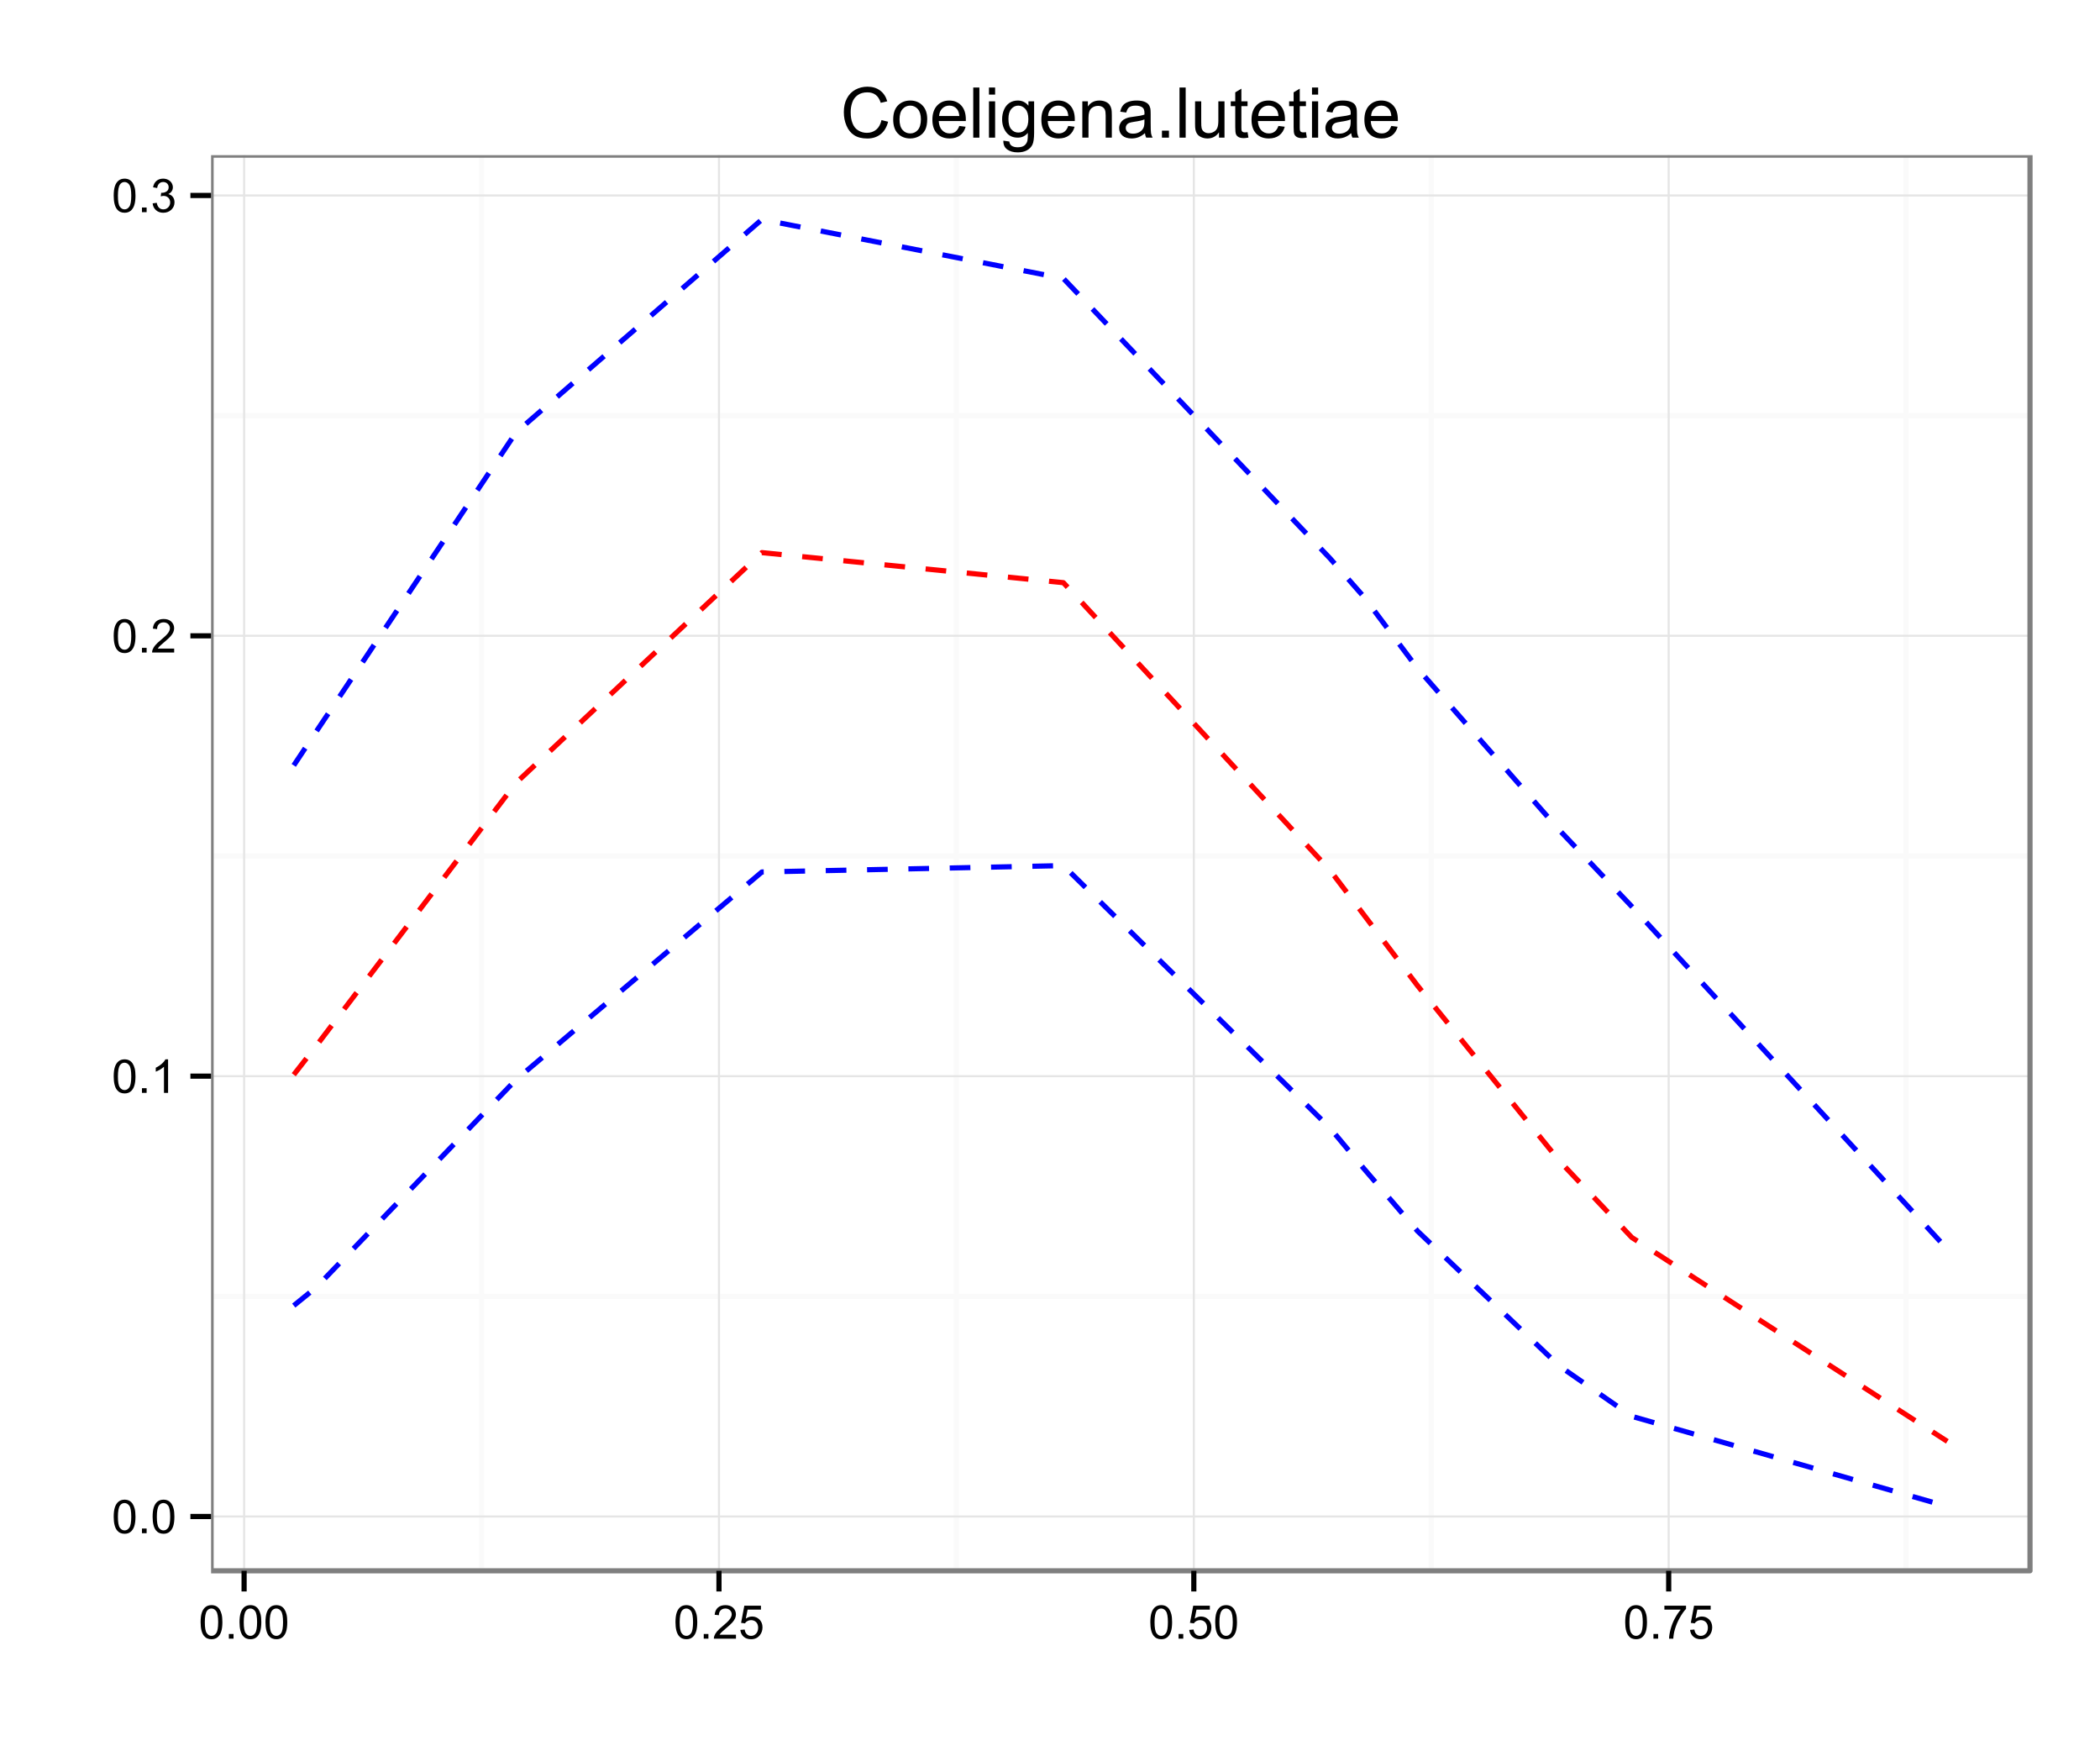
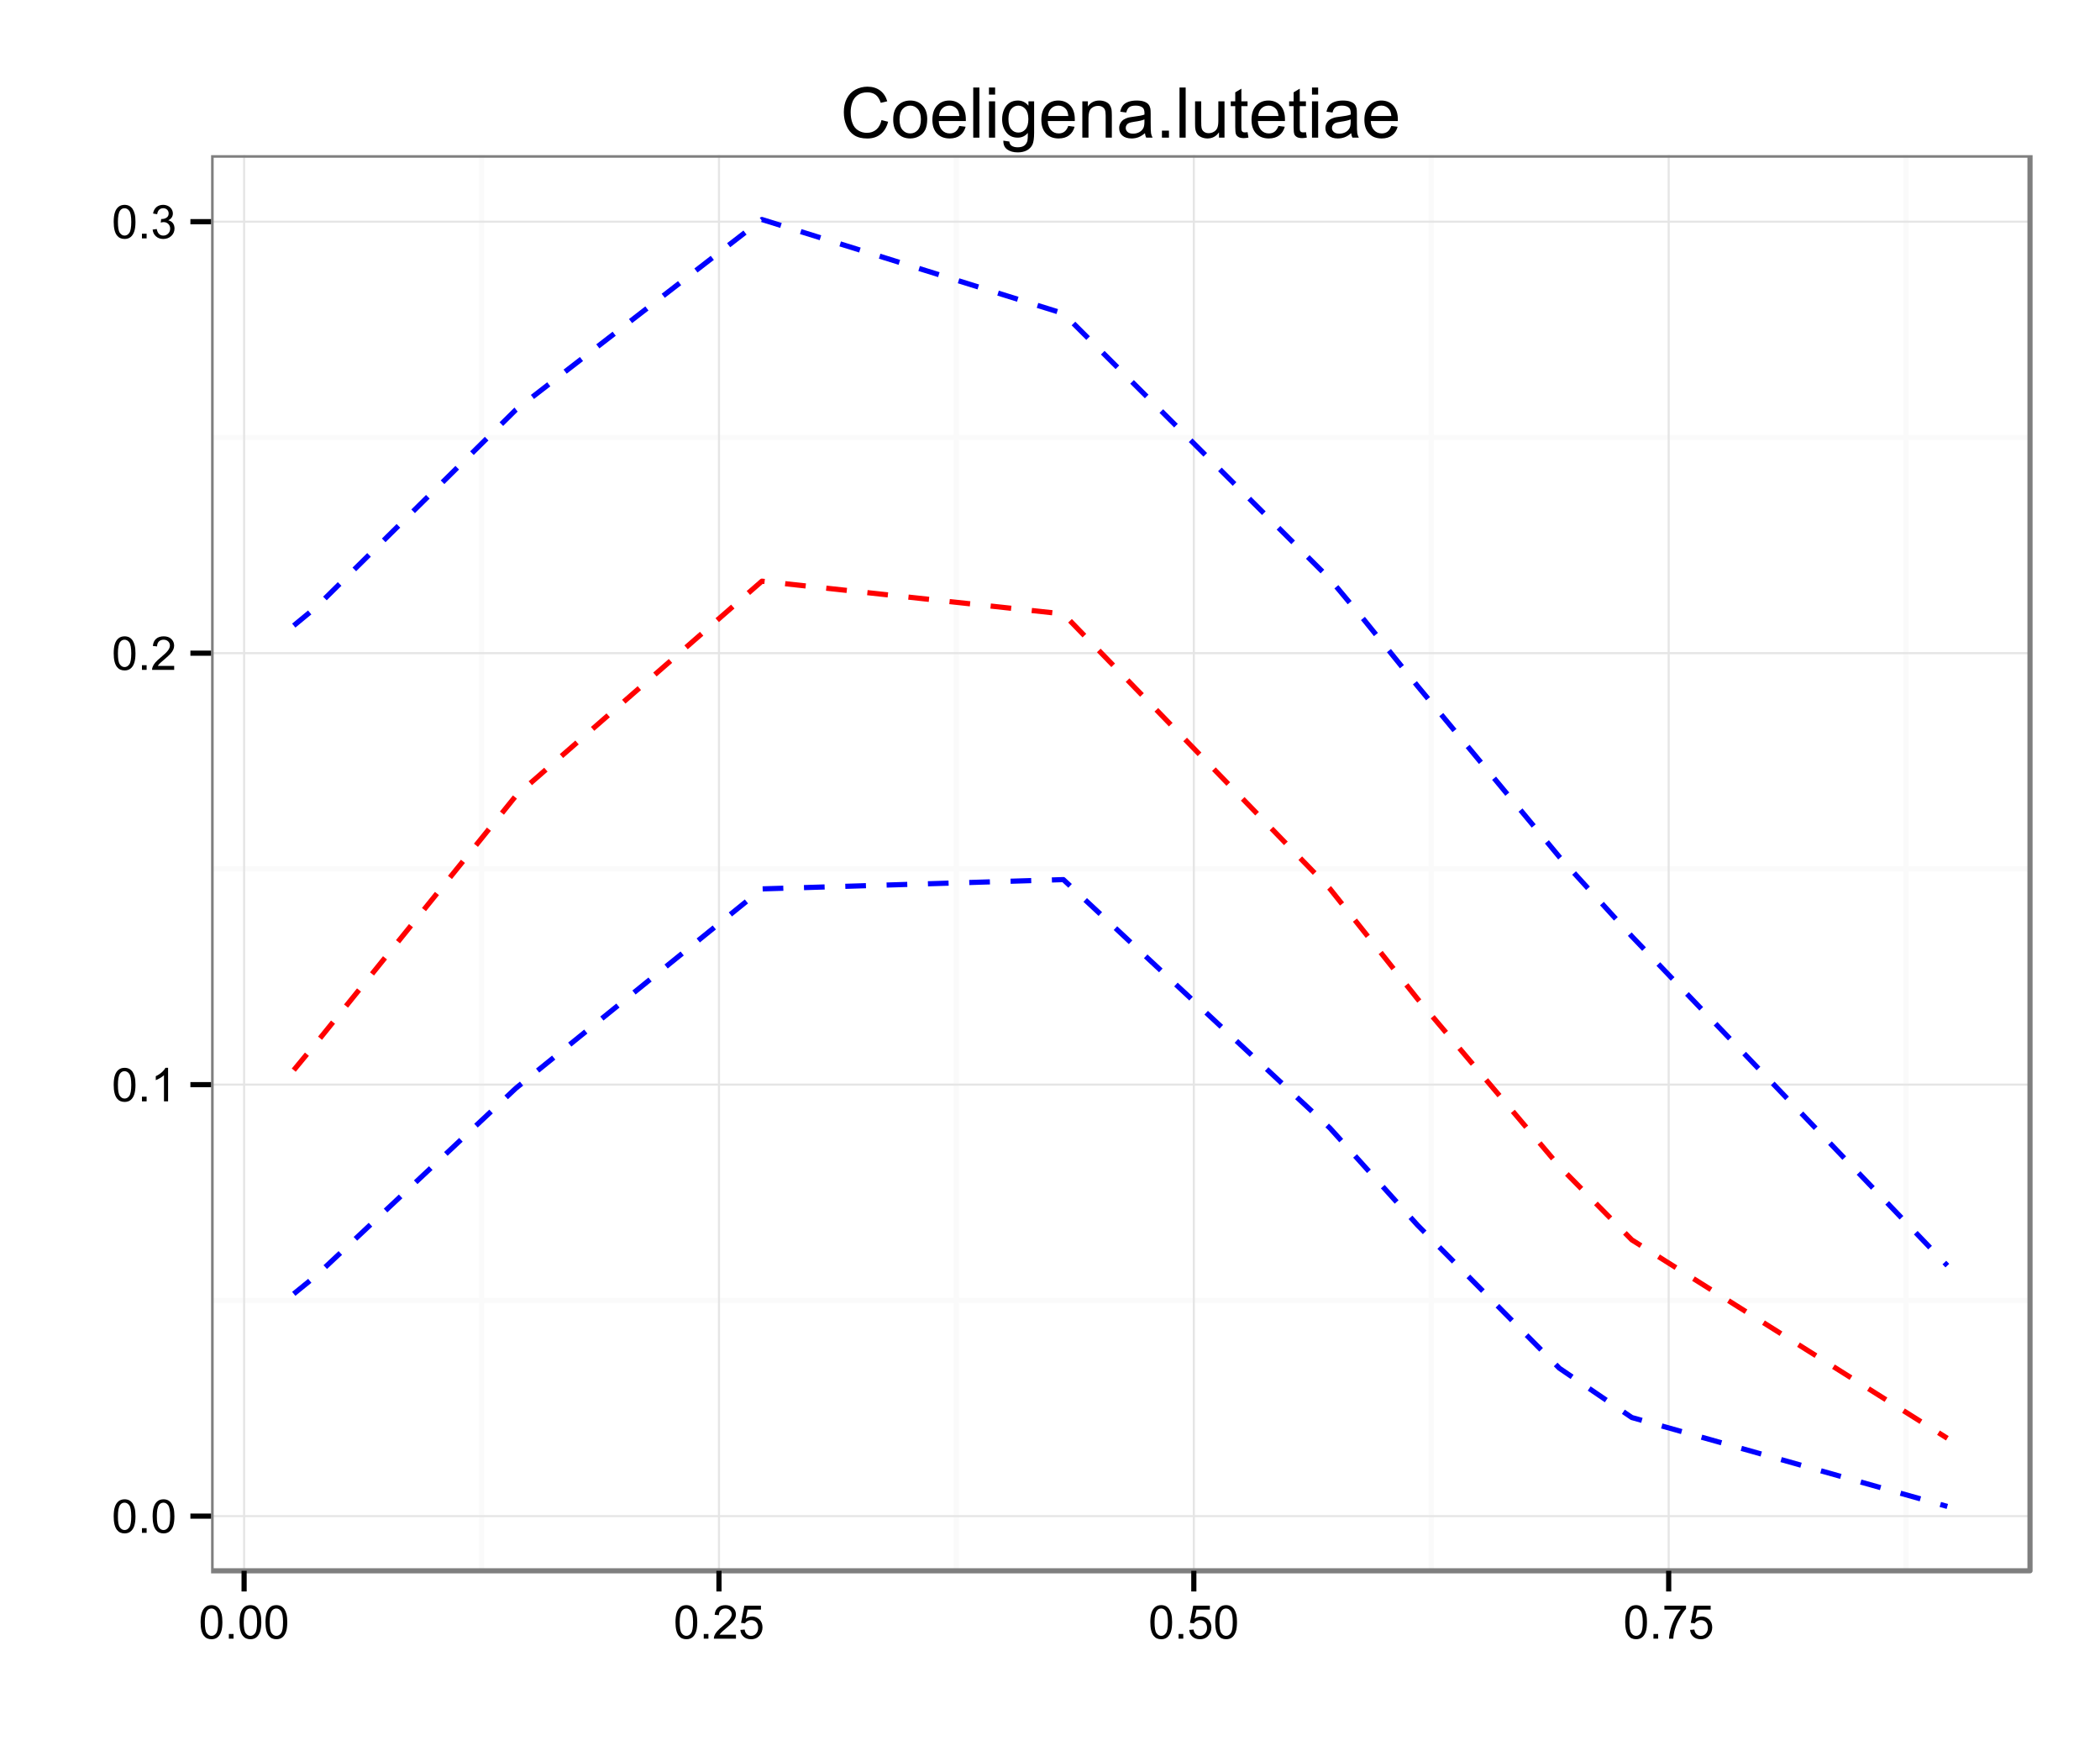
<svg xmlns="http://www.w3.org/2000/svg" xmlns:xlink="http://www.w3.org/1999/xlink" width="432pt" height="360pt" viewBox="0 0 432 360" version="1.1">
  <defs>
    <g>
      <symbol overflow="visible" id="glyph0-0">
        <path style="stroke:none;" d="M 0.398 -3.391 C 0.398 -4.199 0.48 -4.852 0.648 -5.352 C 0.812 -5.844 1.062 -6.227 1.395 -6.496 C 1.723 -6.762 2.137 -6.895 2.641 -6.898 C 3.004 -6.895 3.328 -6.82 3.609 -6.676 C 3.887 -6.523 4.113 -6.312 4.297 -6.035 C 4.477 -5.754 4.621 -5.41 4.723 -5.012 C 4.824 -4.605 4.875 -4.066 4.879 -3.391 C 4.875 -2.582 4.793 -1.93 4.629 -1.438 C 4.465 -0.938 4.215 -0.555 3.887 -0.289 C 3.555 -0.016 3.141 0.117 2.641 0.117 C 1.973 0.117 1.453 -0.117 1.078 -0.594 C 0.625 -1.164 0.398 -2.098 0.398 -3.391 Z M 1.266 -3.391 C 1.266 -2.258 1.395 -1.508 1.66 -1.137 C 1.922 -0.762 2.25 -0.574 2.641 -0.578 C 3.023 -0.574 3.348 -0.762 3.613 -1.141 C 3.875 -1.512 4.008 -2.262 4.012 -3.391 C 4.008 -4.52 3.875 -5.27 3.613 -5.645 C 3.348 -6.012 3.02 -6.199 2.629 -6.203 C 2.238 -6.199 1.93 -6.035 1.703 -5.711 C 1.41 -5.289 1.266 -4.516 1.266 -3.391 Z M 1.266 -3.391 " />
      </symbol>
      <symbol overflow="visible" id="glyph0-1">
        <path style="stroke:none;" d="M 0.871 0 L 0.871 -0.961 L 1.832 -0.961 L 1.832 0 Z M 0.871 0 " />
      </symbol>
      <symbol overflow="visible" id="glyph0-2">
        <path style="stroke:none;" d="M 3.578 0 L 2.734 0 L 2.734 -5.375 C 2.527 -5.18 2.262 -4.988 1.934 -4.793 C 1.602 -4.598 1.305 -4.453 1.047 -4.359 L 1.047 -5.176 C 1.516 -5.395 1.926 -5.664 2.281 -5.98 C 2.633 -6.293 2.883 -6.598 3.031 -6.898 L 3.578 -6.898 Z M 3.578 0 " />
      </symbol>
      <symbol overflow="visible" id="glyph0-3">
        <path style="stroke:none;" d="M 4.832 -0.812 L 4.832 0 L 0.289 0 C 0.281 -0.203 0.316 -0.398 0.391 -0.586 C 0.504 -0.895 0.688 -1.199 0.945 -1.5 C 1.195 -1.797 1.562 -2.141 2.047 -2.539 C 2.789 -3.148 3.297 -3.637 3.562 -3.996 C 3.824 -4.352 3.953 -4.688 3.957 -5.012 C 3.953 -5.34 3.836 -5.621 3.598 -5.855 C 3.355 -6.082 3.043 -6.199 2.664 -6.203 C 2.254 -6.199 1.93 -6.078 1.688 -5.836 C 1.441 -5.59 1.316 -5.25 1.316 -4.824 L 0.449 -4.914 C 0.508 -5.559 0.73 -6.051 1.121 -6.391 C 1.504 -6.727 2.023 -6.895 2.68 -6.898 C 3.336 -6.895 3.859 -6.715 4.246 -6.352 C 4.629 -5.984 4.82 -5.531 4.824 -4.992 C 4.82 -4.715 4.766 -4.441 4.652 -4.18 C 4.539 -3.91 4.352 -3.633 4.094 -3.34 C 3.832 -3.047 3.398 -2.645 2.793 -2.133 C 2.285 -1.707 1.961 -1.418 1.816 -1.266 C 1.672 -1.113 1.551 -0.961 1.461 -0.812 Z M 4.832 -0.812 " />
      </symbol>
      <symbol overflow="visible" id="glyph0-4">
        <path style="stroke:none;" d="M 0.402 -1.812 L 1.246 -1.926 C 1.34 -1.445 1.504 -1.102 1.738 -0.895 C 1.969 -0.68 2.254 -0.574 2.594 -0.578 C 2.988 -0.574 3.324 -0.711 3.598 -0.988 C 3.871 -1.262 4.008 -1.602 4.008 -2.012 C 4.008 -2.395 3.879 -2.715 3.629 -2.969 C 3.371 -3.219 3.051 -3.344 2.664 -3.348 C 2.5 -3.344 2.301 -3.312 2.066 -3.254 L 2.16 -3.992 C 2.215 -3.984 2.262 -3.984 2.297 -3.984 C 2.656 -3.984 2.977 -4.078 3.266 -4.266 C 3.551 -4.453 3.695 -4.742 3.699 -5.133 C 3.695 -5.441 3.59 -5.695 3.383 -5.902 C 3.172 -6.102 2.902 -6.203 2.574 -6.207 C 2.242 -6.203 1.969 -6.102 1.754 -5.895 C 1.531 -5.688 1.391 -5.379 1.332 -4.969 L 0.488 -5.117 C 0.586 -5.68 0.82 -6.121 1.188 -6.434 C 1.551 -6.742 2.008 -6.895 2.555 -6.898 C 2.93 -6.895 3.273 -6.816 3.59 -6.656 C 3.902 -6.496 4.145 -6.277 4.312 -6 C 4.48 -5.719 4.562 -5.422 4.566 -5.113 C 4.562 -4.812 4.484 -4.543 4.324 -4.301 C 4.164 -4.059 3.926 -3.863 3.617 -3.723 C 4.02 -3.625 4.336 -3.43 4.562 -3.137 C 4.785 -2.84 4.898 -2.473 4.902 -2.031 C 4.898 -1.426 4.68 -0.918 4.246 -0.504 C 3.805 -0.09 3.25 0.117 2.586 0.121 C 1.98 0.117 1.48 -0.059 1.086 -0.418 C 0.684 -0.773 0.457 -1.238 0.402 -1.812 Z M 0.402 -1.812 " />
      </symbol>
      <symbol overflow="visible" id="glyph0-5">
        <path style="stroke:none;" d="M 0.398 -1.801 L 1.285 -1.875 C 1.348 -1.441 1.5 -1.117 1.742 -0.902 C 1.977 -0.684 2.266 -0.574 2.605 -0.578 C 3.008 -0.574 3.352 -0.727 3.637 -1.035 C 3.914 -1.34 4.055 -1.746 4.059 -2.254 C 4.055 -2.734 3.918 -3.113 3.652 -3.395 C 3.379 -3.668 3.027 -3.809 2.594 -3.812 C 2.316 -3.809 2.07 -3.746 1.855 -3.625 C 1.633 -3.5 1.461 -3.34 1.34 -3.145 L 0.547 -3.25 L 1.215 -6.777 L 4.633 -6.777 L 4.633 -5.973 L 1.891 -5.973 L 1.52 -4.125 C 1.926 -4.41 2.359 -4.551 2.816 -4.555 C 3.414 -4.551 3.922 -4.344 4.336 -3.93 C 4.746 -3.512 4.949 -2.977 4.953 -2.328 C 4.949 -1.703 4.77 -1.168 4.41 -0.719 C 3.969 -0.16 3.367 0.117 2.605 0.117 C 1.977 0.117 1.465 -0.055 1.074 -0.406 C 0.676 -0.754 0.453 -1.219 0.398 -1.801 Z M 0.398 -1.801 " />
      </symbol>
      <symbol overflow="visible" id="glyph0-6">
        <path style="stroke:none;" d="M 0.453 -5.973 L 0.453 -6.781 L 4.902 -6.781 L 4.902 -6.125 C 4.461 -5.656 4.027 -5.039 3.602 -4.27 C 3.168 -3.496 2.836 -2.703 2.605 -1.891 C 2.434 -1.312 2.324 -0.684 2.281 0 L 1.414 0 C 1.422 -0.539 1.531 -1.191 1.734 -1.961 C 1.938 -2.723 2.227 -3.461 2.609 -4.176 C 2.984 -4.883 3.391 -5.48 3.82 -5.973 Z M 0.453 -5.973 " />
      </symbol>
      <symbol overflow="visible" id="glyph1-0">
        <path style="stroke:none;" d="M 8.465 -3.613 L 9.828 -3.27 C 9.539 -2.148 9.027 -1.293 8.285 -0.707 C 7.543 -0.117 6.633 0.176 5.562 0.176 C 4.445 0.176 3.543 -0.047 2.852 -0.5 C 2.152 -0.949 1.621 -1.605 1.262 -2.465 C 0.895 -3.32 0.715 -4.242 0.719 -5.23 C 0.715 -6.301 0.918 -7.238 1.332 -8.039 C 1.738 -8.836 2.324 -9.441 3.082 -9.859 C 3.84 -10.273 4.672 -10.48 5.582 -10.484 C 6.609 -10.48 7.477 -10.219 8.184 -9.695 C 8.883 -9.168 9.371 -8.43 9.652 -7.48 L 8.312 -7.164 C 8.07 -7.91 7.723 -8.457 7.27 -8.801 C 6.812 -9.145 6.242 -9.316 5.555 -9.316 C 4.762 -9.316 4.098 -9.125 3.566 -8.746 C 3.031 -8.363 2.656 -7.852 2.445 -7.215 C 2.227 -6.574 2.121 -5.918 2.125 -5.238 C 2.121 -4.359 2.25 -3.594 2.508 -2.941 C 2.762 -2.285 3.156 -1.797 3.699 -1.477 C 4.234 -1.152 4.82 -0.988 5.449 -0.992 C 6.211 -0.988 6.855 -1.211 7.387 -1.652 C 7.914 -2.09 8.273 -2.742 8.465 -3.613 Z M 8.465 -3.613 " />
      </symbol>
      <symbol overflow="visible" id="glyph1-1">
        <path style="stroke:none;" d="M 0.477 -3.734 C 0.473 -5.113 0.859 -6.137 1.633 -6.805 C 2.27 -7.355 3.051 -7.633 3.98 -7.637 C 5.004 -7.633 5.844 -7.297 6.496 -6.625 C 7.145 -5.949 7.469 -5.02 7.473 -3.84 C 7.469 -2.875 7.324 -2.121 7.039 -1.57 C 6.75 -1.02 6.332 -0.59 5.781 -0.289 C 5.23 0.016 4.629 0.164 3.98 0.168 C 2.93 0.164 2.086 -0.168 1.441 -0.836 C 0.797 -1.504 0.473 -2.469 0.477 -3.734 Z M 1.777 -3.734 C 1.773 -2.773 1.984 -2.059 2.402 -1.586 C 2.82 -1.105 3.344 -0.867 3.98 -0.871 C 4.605 -0.867 5.129 -1.105 5.547 -1.586 C 5.961 -2.062 6.168 -2.793 6.172 -3.777 C 6.168 -4.695 5.961 -5.395 5.543 -5.875 C 5.121 -6.348 4.598 -6.586 3.98 -6.59 C 3.344 -6.586 2.82 -6.348 2.402 -5.879 C 1.984 -5.402 1.773 -4.688 1.777 -3.734 Z M 1.777 -3.734 " />
      </symbol>
      <symbol overflow="visible" id="glyph1-2">
        <path style="stroke:none;" d="M 6.062 -2.406 L 7.367 -2.242 C 7.156 -1.477 6.777 -0.883 6.223 -0.465 C 5.664 -0.043 4.949 0.164 4.086 0.168 C 2.988 0.164 2.121 -0.168 1.484 -0.84 C 0.844 -1.508 0.527 -2.453 0.527 -3.672 C 0.527 -4.926 0.848 -5.898 1.496 -6.594 C 2.141 -7.285 2.98 -7.633 4.016 -7.637 C 5.008 -7.633 5.824 -7.293 6.461 -6.617 C 7.09 -5.934 7.406 -4.977 7.41 -3.746 C 7.406 -3.668 7.402 -3.559 7.402 -3.41 L 1.836 -3.41 C 1.879 -2.59 2.113 -1.961 2.531 -1.523 C 2.945 -1.086 3.465 -0.867 4.094 -0.871 C 4.555 -0.867 4.949 -0.988 5.281 -1.234 C 5.605 -1.477 5.867 -1.867 6.062 -2.406 Z M 1.906 -4.449 L 6.074 -4.449 C 6.016 -5.074 5.855 -5.547 5.598 -5.863 C 5.191 -6.348 4.668 -6.59 4.027 -6.594 C 3.441 -6.59 2.953 -6.398 2.562 -6.012 C 2.164 -5.621 1.945 -5.098 1.906 -4.449 Z M 1.906 -4.449 " />
      </symbol>
      <symbol overflow="visible" id="glyph1-3">
        <path style="stroke:none;" d="M 0.922 0 L 0.922 -10.309 L 2.188 -10.309 L 2.188 0 Z M 0.922 0 " />
      </symbol>
      <symbol overflow="visible" id="glyph1-4">
        <path style="stroke:none;" d="M 0.957 -8.852 L 0.957 -10.309 L 2.223 -10.309 L 2.223 -8.852 Z M 0.957 0 L 0.957 -7.469 L 2.223 -7.469 L 2.223 0 Z M 0.957 0 " />
      </symbol>
      <symbol overflow="visible" id="glyph1-5">
        <path style="stroke:none;" d="M 0.719 0.617 L 1.949 0.801 C 1.996 1.18 2.137 1.457 2.375 1.633 C 2.688 1.863 3.117 1.98 3.664 1.984 C 4.246 1.98 4.699 1.863 5.02 1.633 C 5.336 1.395 5.551 1.066 5.668 0.648 C 5.73 0.387 5.762 -0.152 5.758 -0.977 C 5.203 -0.324 4.516 0 3.691 0 C 2.664 0 1.867 -0.367 1.309 -1.109 C 0.742 -1.848 0.461 -2.738 0.465 -3.777 C 0.461 -4.484 0.59 -5.141 0.852 -5.746 C 1.105 -6.348 1.48 -6.812 1.973 -7.145 C 2.461 -7.469 3.035 -7.633 3.699 -7.637 C 4.574 -7.633 5.301 -7.277 5.879 -6.566 L 5.879 -7.469 L 7.047 -7.469 L 7.047 -1.012 C 7.043 0.148 6.926 0.969 6.691 1.457 C 6.453 1.941 6.078 2.324 5.566 2.609 C 5.051 2.887 4.418 3.027 3.672 3.031 C 2.777 3.027 2.059 2.828 1.512 2.43 C 0.961 2.027 0.695 1.422 0.719 0.617 Z M 1.766 -3.867 C 1.762 -2.887 1.957 -2.172 2.348 -1.723 C 2.734 -1.27 3.223 -1.043 3.812 -1.047 C 4.391 -1.043 4.879 -1.266 5.273 -1.719 C 5.664 -2.164 5.859 -2.867 5.863 -3.824 C 5.859 -4.734 5.656 -5.422 5.254 -5.891 C 4.848 -6.352 4.359 -6.586 3.789 -6.59 C 3.223 -6.586 2.746 -6.355 2.355 -5.902 C 1.961 -5.441 1.762 -4.766 1.766 -3.867 Z M 1.766 -3.867 " />
      </symbol>
      <symbol overflow="visible" id="glyph1-6">
        <path style="stroke:none;" d="M 0.949 0 L 0.949 -7.469 L 2.09 -7.469 L 2.09 -6.406 C 2.633 -7.223 3.426 -7.633 4.465 -7.637 C 4.914 -7.633 5.328 -7.555 5.707 -7.395 C 6.082 -7.23 6.363 -7.016 6.555 -6.758 C 6.738 -6.492 6.867 -6.18 6.945 -5.82 C 6.988 -5.582 7.012 -5.172 7.016 -4.59 L 7.016 0 L 5.75 0 L 5.75 -4.543 C 5.746 -5.055 5.699 -5.441 5.602 -5.699 C 5.504 -5.953 5.328 -6.156 5.078 -6.309 C 4.824 -6.461 4.531 -6.539 4.199 -6.539 C 3.656 -6.539 3.191 -6.367 2.801 -6.023 C 2.41 -5.68 2.215 -5.031 2.215 -4.078 L 2.215 0 Z M 0.949 0 " />
      </symbol>
      <symbol overflow="visible" id="glyph1-7">
        <path style="stroke:none;" d="M 5.82 -0.922 C 5.348 -0.52 4.898 -0.238 4.465 -0.078 C 4.031 0.086 3.566 0.164 3.074 0.168 C 2.25 0.164 1.617 -0.035 1.18 -0.434 C 0.734 -0.832 0.516 -1.344 0.52 -1.969 C 0.516 -2.332 0.598 -2.664 0.77 -2.969 C 0.934 -3.27 1.152 -3.512 1.422 -3.699 C 1.691 -3.879 1.996 -4.02 2.336 -4.113 C 2.582 -4.176 2.957 -4.238 3.461 -4.305 C 4.48 -4.422 5.23 -4.566 5.715 -4.738 C 5.715 -4.91 5.719 -5.02 5.723 -5.07 C 5.719 -5.582 5.598 -5.945 5.363 -6.16 C 5.035 -6.441 4.555 -6.586 3.922 -6.59 C 3.324 -6.586 2.887 -6.48 2.605 -6.273 C 2.32 -6.062 2.109 -5.695 1.977 -5.168 L 0.738 -5.336 C 0.848 -5.863 1.031 -6.293 1.293 -6.621 C 1.547 -6.945 1.918 -7.195 2.41 -7.371 C 2.895 -7.547 3.461 -7.633 4.105 -7.637 C 4.742 -7.633 5.262 -7.559 5.66 -7.41 C 6.059 -7.258 6.352 -7.07 6.539 -6.844 C 6.727 -6.617 6.855 -6.328 6.934 -5.984 C 6.973 -5.766 6.996 -5.379 6.996 -4.816 L 6.996 -3.129 C 6.996 -1.949 7.02 -1.203 7.074 -0.895 C 7.125 -0.582 7.234 -0.285 7.398 0 L 6.074 0 C 5.941 -0.262 5.855 -0.566 5.82 -0.922 Z M 5.715 -3.746 C 5.254 -3.555 4.566 -3.398 3.648 -3.27 C 3.125 -3.191 2.758 -3.105 2.543 -3.016 C 2.328 -2.918 2.16 -2.781 2.047 -2.605 C 1.926 -2.422 1.867 -2.223 1.871 -2.004 C 1.867 -1.664 1.996 -1.383 2.254 -1.16 C 2.508 -0.934 2.883 -0.82 3.375 -0.824 C 3.859 -0.82 4.293 -0.926 4.676 -1.141 C 5.055 -1.352 5.332 -1.645 5.512 -2.02 C 5.645 -2.301 5.711 -2.723 5.715 -3.285 Z M 5.715 -3.746 " />
      </symbol>
      <symbol overflow="visible" id="glyph1-8">
        <path style="stroke:none;" d="M 1.309 0 L 1.309 -1.441 L 2.75 -1.441 L 2.75 0 Z M 1.309 0 " />
      </symbol>
      <symbol overflow="visible" id="glyph1-9">
        <path style="stroke:none;" d="M 5.844 0 L 5.844 -1.098 C 5.258 -0.254 4.469 0.164 3.473 0.168 C 3.031 0.164 2.621 0.082 2.238 -0.082 C 1.855 -0.25 1.57 -0.461 1.387 -0.719 C 1.199 -0.973 1.07 -1.285 1 -1.66 C 0.945 -1.902 0.918 -2.297 0.922 -2.84 L 0.922 -7.469 L 2.188 -7.469 L 2.188 -3.324 C 2.184 -2.66 2.211 -2.215 2.266 -1.988 C 2.34 -1.652 2.508 -1.395 2.77 -1.207 C 3.023 -1.016 3.344 -0.918 3.727 -0.922 C 4.105 -0.918 4.461 -1.016 4.793 -1.211 C 5.125 -1.402 5.359 -1.668 5.5 -2.008 C 5.637 -2.34 5.707 -2.824 5.711 -3.465 L 5.711 -7.469 L 6.977 -7.469 L 6.977 0 Z M 5.844 0 " />
      </symbol>
      <symbol overflow="visible" id="glyph1-10">
        <path style="stroke:none;" d="M 3.711 -1.133 L 3.895 -0.016 C 3.535 0.059 3.215 0.094 2.938 0.098 C 2.477 0.094 2.121 0.023 1.871 -0.117 C 1.613 -0.262 1.438 -0.453 1.336 -0.691 C 1.23 -0.926 1.176 -1.422 1.18 -2.188 L 1.18 -6.484 L 0.254 -6.484 L 0.254 -7.469 L 1.18 -7.469 L 1.18 -9.316 L 2.441 -10.074 L 2.441 -7.469 L 3.711 -7.469 L 3.711 -6.484 L 2.441 -6.484 L 2.441 -2.117 C 2.438 -1.75 2.461 -1.52 2.508 -1.418 C 2.551 -1.316 2.621 -1.234 2.723 -1.172 C 2.82 -1.109 2.965 -1.078 3.156 -1.082 C 3.293 -1.078 3.477 -1.094 3.711 -1.133 Z M 3.711 -1.133 " />
      </symbol>
    </g>
    <clipPath id="clip1">
      <path d="M 43.422 31.906 L 418.602 31.906 L 418.602 324.051 L 43.422 324.051 Z M 43.422 31.906 " />
    </clipPath>
  </defs>
-   <g id="surface111">
+   <g id="surface121">
    <rect x="0" y="0" width="432" height="360" style="fill:rgb(100%,100%,100%);fill-opacity:1;stroke:none;" />
    <rect x="0" y="0" width="432" height="360" style="fill:rgb(100%,100%,100%);fill-opacity:1;stroke:none;" />
    <path style="fill:none;stroke-width:1.063;stroke-linecap:round;stroke-linejoin:round;stroke:rgb(100%,100%,100%);stroke-opacity:1;stroke-miterlimit:10;" d="M 0 360 L 432 360 L 432 0 L 0 0 Z M 0 360 " />
    <g clip-path="url(#clip1)" clip-rule="nonzero">
      <path style=" stroke:none;fill-rule:nonzero;fill:rgb(100%,100%,100%);fill-opacity:1;" d="M 43.422 323.051 L 417.602 323.051 L 417.602 31.906 L 43.422 31.906 Z M 43.422 323.051 " />
-       <path style="fill:none;stroke-width:1.063;stroke-linecap:butt;stroke-linejoin:round;stroke:rgb(98.039%,98.039%,98.039%);stroke-opacity:1;stroke-miterlimit:10;" d="M 43.422 266.605 L 417.602 266.605 " />
-       <path style="fill:none;stroke-width:1.063;stroke-linecap:butt;stroke-linejoin:round;stroke:rgb(98.039%,98.039%,98.039%);stroke-opacity:1;stroke-miterlimit:10;" d="M 43.422 176.043 L 417.602 176.043 " />
-       <path style="fill:none;stroke-width:1.063;stroke-linecap:butt;stroke-linejoin:round;stroke:rgb(98.039%,98.039%,98.039%);stroke-opacity:1;stroke-miterlimit:10;" d="M 43.422 85.48 L 417.602 85.48 " />
+       <path style="fill:none;stroke-width:1.063;stroke-linecap:butt;stroke-linejoin:round;stroke:rgb(98.039%,98.039%,98.039%);stroke-opacity:1;stroke-miterlimit:10;" d="M 43.422 267.441 L 417.602 267.441 " />
+       <path style="fill:none;stroke-width:1.063;stroke-linecap:butt;stroke-linejoin:round;stroke:rgb(98.039%,98.039%,98.039%);stroke-opacity:1;stroke-miterlimit:10;" d="M 43.422 178.703 L 417.602 178.703 " />
+       <path style="fill:none;stroke-width:1.063;stroke-linecap:butt;stroke-linejoin:round;stroke:rgb(98.039%,98.039%,98.039%);stroke-opacity:1;stroke-miterlimit:10;" d="M 43.422 89.961 L 417.602 89.961 " />
      <path style="fill:none;stroke-width:1.063;stroke-linecap:butt;stroke-linejoin:round;stroke:rgb(98.039%,98.039%,98.039%);stroke-opacity:1;stroke-miterlimit:10;" d="M 99.059 323.051 L 99.059 31.906 " />
      <path style="fill:none;stroke-width:1.063;stroke-linecap:butt;stroke-linejoin:round;stroke:rgb(98.039%,98.039%,98.039%);stroke-opacity:1;stroke-miterlimit:10;" d="M 196.742 323.051 L 196.742 31.906 " />
      <path style="fill:none;stroke-width:1.063;stroke-linecap:butt;stroke-linejoin:round;stroke:rgb(98.039%,98.039%,98.039%);stroke-opacity:1;stroke-miterlimit:10;" d="M 294.43 323.051 L 294.43 31.906 " />
      <path style="fill:none;stroke-width:1.063;stroke-linecap:butt;stroke-linejoin:round;stroke:rgb(98.039%,98.039%,98.039%);stroke-opacity:1;stroke-miterlimit:10;" d="M 392.113 323.051 L 392.113 31.906 " />
-       <path style="fill:none;stroke-width:0.425;stroke-linecap:butt;stroke-linejoin:round;stroke:rgb(89.804%,89.804%,89.804%);stroke-opacity:1;stroke-miterlimit:10;" d="M 43.422 311.887 L 417.602 311.887 " />
-       <path style="fill:none;stroke-width:0.425;stroke-linecap:butt;stroke-linejoin:round;stroke:rgb(89.804%,89.804%,89.804%);stroke-opacity:1;stroke-miterlimit:10;" d="M 43.422 221.324 L 417.602 221.324 " />
-       <path style="fill:none;stroke-width:0.425;stroke-linecap:butt;stroke-linejoin:round;stroke:rgb(89.804%,89.804%,89.804%);stroke-opacity:1;stroke-miterlimit:10;" d="M 43.422 130.762 L 417.602 130.762 " />
-       <path style="fill:none;stroke-width:0.425;stroke-linecap:butt;stroke-linejoin:round;stroke:rgb(89.804%,89.804%,89.804%);stroke-opacity:1;stroke-miterlimit:10;" d="M 43.422 40.199 L 417.602 40.199 " />
+       <path style="fill:none;stroke-width:0.425;stroke-linecap:butt;stroke-linejoin:round;stroke:rgb(89.804%,89.804%,89.804%);stroke-opacity:1;stroke-miterlimit:10;" d="M 43.422 311.812 L 417.602 311.812 " />
+       <path style="fill:none;stroke-width:0.425;stroke-linecap:butt;stroke-linejoin:round;stroke:rgb(89.804%,89.804%,89.804%);stroke-opacity:1;stroke-miterlimit:10;" d="M 43.422 223.07 L 417.602 223.07 " />
+       <path style="fill:none;stroke-width:0.425;stroke-linecap:butt;stroke-linejoin:round;stroke:rgb(89.804%,89.804%,89.804%);stroke-opacity:1;stroke-miterlimit:10;" d="M 43.422 134.332 L 417.602 134.332 " />
+       <path style="fill:none;stroke-width:0.425;stroke-linecap:butt;stroke-linejoin:round;stroke:rgb(89.804%,89.804%,89.804%);stroke-opacity:1;stroke-miterlimit:10;" d="M 43.422 45.59 L 417.602 45.59 " />
      <path style="fill:none;stroke-width:0.425;stroke-linecap:butt;stroke-linejoin:round;stroke:rgb(89.804%,89.804%,89.804%);stroke-opacity:1;stroke-miterlimit:10;" d="M 50.215 323.051 L 50.215 31.906 " />
      <path style="fill:none;stroke-width:0.425;stroke-linecap:butt;stroke-linejoin:round;stroke:rgb(89.804%,89.804%,89.804%);stroke-opacity:1;stroke-miterlimit:10;" d="M 147.902 323.051 L 147.902 31.906 " />
      <path style="fill:none;stroke-width:0.425;stroke-linecap:butt;stroke-linejoin:round;stroke:rgb(89.804%,89.804%,89.804%);stroke-opacity:1;stroke-miterlimit:10;" d="M 245.586 323.051 L 245.586 31.906 " />
      <path style="fill:none;stroke-width:0.425;stroke-linecap:butt;stroke-linejoin:round;stroke:rgb(89.804%,89.804%,89.804%);stroke-opacity:1;stroke-miterlimit:10;" d="M 343.273 323.051 L 343.273 31.906 " />
-       <path style="fill:none;stroke-width:1.063;stroke-linecap:butt;stroke-linejoin:round;stroke:rgb(100%,0%,0%);stroke-opacity:1;stroke-dasharray:4.252,4.252;stroke-miterlimit:1;" d="M 60.43 221.027 L 65.082 215.059 L 106.129 161.027 L 156.734 113.652 L 218.754 119.832 L 273.59 178.961 L 280.543 188.117 L 291.617 202.727 L 320.789 238.754 L 335.688 254.504 L 400.594 296.445 " />
-       <path style="fill:none;stroke-width:1.063;stroke-linecap:butt;stroke-linejoin:round;stroke:rgb(0%,0%,100%);stroke-opacity:1;stroke-dasharray:4.252,4.252;stroke-miterlimit:1;" d="M 60.43 157.414 L 65.082 150.41 L 106.129 88.961 L 156.734 45.141 L 218.754 57.27 L 273.59 114.82 L 280.543 122.719 L 291.617 137.48 L 320.789 170.73 L 335.688 186.441 L 400.594 256.914 " />
-       <path style="fill:none;stroke-width:1.063;stroke-linecap:butt;stroke-linejoin:round;stroke:rgb(0%,0%,100%);stroke-opacity:1;stroke-dasharray:4.252,4.252;stroke-miterlimit:1;" d="M 60.43 268.512 L 65.082 264.734 L 106.129 222.07 L 156.734 179.332 L 218.754 178.023 L 273.59 231.973 L 280.543 240.309 L 291.617 253.199 L 320.789 280.941 L 335.688 291.285 L 400.594 309.816 " />
+       <path style="fill:none;stroke-width:1.063;stroke-linecap:butt;stroke-linejoin:round;stroke:rgb(100%,0%,0%);stroke-opacity:1;stroke-dasharray:4.252,4.252;stroke-miterlimit:1;" d="M 60.43 220.086 L 65.082 214.457 L 106.129 163.668 L 156.734 119.527 L 218.754 126.266 L 273.59 182.793 L 280.543 191.516 L 291.617 205.445 L 320.789 239.875 L 335.688 254.996 L 400.594 295.801 " />
+       <path style="fill:none;stroke-width:1.063;stroke-linecap:butt;stroke-linejoin:round;stroke:rgb(0%,0%,100%);stroke-opacity:1;stroke-dasharray:4.252,4.252;stroke-miterlimit:1;" d="M 60.43 128.664 L 65.082 124.824 L 106.129 84.266 L 156.734 45.141 L 218.754 64.469 L 273.59 119.09 L 280.543 127.398 L 291.617 141.098 L 320.789 176.234 L 335.688 192.57 L 400.594 260.293 " />
+       <path style="fill:none;stroke-width:1.063;stroke-linecap:butt;stroke-linejoin:round;stroke:rgb(0%,0%,100%);stroke-opacity:1;stroke-dasharray:4.252,4.252;stroke-miterlimit:1;" d="M 60.43 266.098 L 65.082 262.316 L 106.129 223.801 L 156.734 182.812 L 218.754 180.902 L 273.59 232.004 L 280.543 239.707 L 291.617 251.973 L 320.789 281.395 L 335.688 291.531 L 400.594 309.816 " />
      <path style="fill:none;stroke-width:1.063;stroke-linecap:round;stroke-linejoin:round;stroke:rgb(49.804%,49.804%,49.804%);stroke-opacity:1;stroke-miterlimit:10;" d="M 43.422 323.051 L 417.602 323.051 L 417.602 31.906 L 43.422 31.906 Z M 43.422 323.051 " />
    </g>
    <g style="fill:rgb(0%,0%,0%);fill-opacity:1;">
-       <use xlink:href="#glyph0-0" x="22.992" y="315.324" />
-       <use xlink:href="#glyph0-1" x="28.331" y="315.324" />
-       <use xlink:href="#glyph0-0" x="30.998" y="315.324" />
+       <use xlink:href="#glyph0-0" x="22.992" y="315.246" />
+       <use xlink:href="#glyph0-1" x="28.331" y="315.246" />
+       <use xlink:href="#glyph0-0" x="30.998" y="315.246" />
    </g>
    <g style="fill:rgb(0%,0%,0%);fill-opacity:1;">
-       <use xlink:href="#glyph0-0" x="22.992" y="224.762" />
-       <use xlink:href="#glyph0-1" x="28.331" y="224.762" />
-       <use xlink:href="#glyph0-2" x="30.998" y="224.762" />
+       <use xlink:href="#glyph0-0" x="22.992" y="226.508" />
+       <use xlink:href="#glyph0-1" x="28.331" y="226.508" />
+       <use xlink:href="#glyph0-2" x="30.998" y="226.508" />
    </g>
    <g style="fill:rgb(0%,0%,0%);fill-opacity:1;">
-       <use xlink:href="#glyph0-0" x="22.992" y="134.199" />
-       <use xlink:href="#glyph0-1" x="28.331" y="134.199" />
-       <use xlink:href="#glyph0-3" x="30.998" y="134.199" />
+       <use xlink:href="#glyph0-0" x="22.992" y="137.766" />
+       <use xlink:href="#glyph0-1" x="28.331" y="137.766" />
+       <use xlink:href="#glyph0-3" x="30.998" y="137.766" />
    </g>
    <g style="fill:rgb(0%,0%,0%);fill-opacity:1;">
-       <use xlink:href="#glyph0-0" x="22.992" y="43.637" />
-       <use xlink:href="#glyph0-1" x="28.331" y="43.637" />
-       <use xlink:href="#glyph0-4" x="30.998" y="43.637" />
+       <use xlink:href="#glyph0-0" x="22.992" y="49.027" />
+       <use xlink:href="#glyph0-1" x="28.331" y="49.027" />
+       <use xlink:href="#glyph0-4" x="30.998" y="49.027" />
    </g>
-     <path style="fill:none;stroke-width:1.063;stroke-linecap:butt;stroke-linejoin:round;stroke:rgb(0%,0%,0%);stroke-opacity:1;stroke-miterlimit:10;" d="M 39.168 311.887 L 43.422 311.887 " />
-     <path style="fill:none;stroke-width:1.063;stroke-linecap:butt;stroke-linejoin:round;stroke:rgb(0%,0%,0%);stroke-opacity:1;stroke-miterlimit:10;" d="M 39.168 221.324 L 43.422 221.324 " />
-     <path style="fill:none;stroke-width:1.063;stroke-linecap:butt;stroke-linejoin:round;stroke:rgb(0%,0%,0%);stroke-opacity:1;stroke-miterlimit:10;" d="M 39.168 130.762 L 43.422 130.762 " />
-     <path style="fill:none;stroke-width:1.063;stroke-linecap:butt;stroke-linejoin:round;stroke:rgb(0%,0%,0%);stroke-opacity:1;stroke-miterlimit:10;" d="M 39.168 40.199 L 43.422 40.199 " />
+     <path style="fill:none;stroke-width:1.063;stroke-linecap:butt;stroke-linejoin:round;stroke:rgb(0%,0%,0%);stroke-opacity:1;stroke-miterlimit:10;" d="M 39.168 311.812 L 43.422 311.812 " />
+     <path style="fill:none;stroke-width:1.063;stroke-linecap:butt;stroke-linejoin:round;stroke:rgb(0%,0%,0%);stroke-opacity:1;stroke-miterlimit:10;" d="M 39.168 223.07 L 43.422 223.07 " />
+     <path style="fill:none;stroke-width:1.063;stroke-linecap:butt;stroke-linejoin:round;stroke:rgb(0%,0%,0%);stroke-opacity:1;stroke-miterlimit:10;" d="M 39.168 134.332 L 43.422 134.332 " />
+     <path style="fill:none;stroke-width:1.063;stroke-linecap:butt;stroke-linejoin:round;stroke:rgb(0%,0%,0%);stroke-opacity:1;stroke-miterlimit:10;" d="M 39.168 45.59 L 43.422 45.59 " />
    <path style="fill:none;stroke-width:1.063;stroke-linecap:butt;stroke-linejoin:round;stroke:rgb(0%,0%,0%);stroke-opacity:1;stroke-miterlimit:10;" d="M 50.215 327.305 L 50.215 323.051 " />
    <path style="fill:none;stroke-width:1.063;stroke-linecap:butt;stroke-linejoin:round;stroke:rgb(0%,0%,0%);stroke-opacity:1;stroke-miterlimit:10;" d="M 147.902 327.305 L 147.902 323.051 " />
    <path style="fill:none;stroke-width:1.063;stroke-linecap:butt;stroke-linejoin:round;stroke:rgb(0%,0%,0%);stroke-opacity:1;stroke-miterlimit:10;" d="M 245.586 327.305 L 245.586 323.051 " />
    <path style="fill:none;stroke-width:1.063;stroke-linecap:butt;stroke-linejoin:round;stroke:rgb(0%,0%,0%);stroke-opacity:1;stroke-miterlimit:10;" d="M 343.273 327.305 L 343.273 323.051 " />
    <g style="fill:rgb(0%,0%,0%);fill-opacity:1;">
      <use xlink:href="#glyph0-0" x="40.871" y="337.012" />
      <use xlink:href="#glyph0-1" x="46.21" y="337.012" />
      <use xlink:href="#glyph0-0" x="48.877" y="337.012" />
      <use xlink:href="#glyph0-0" x="54.216" y="337.012" />
    </g>
    <g style="fill:rgb(0%,0%,0%);fill-opacity:1;">
      <use xlink:href="#glyph0-0" x="138.559" y="337.012" />
      <use xlink:href="#glyph0-1" x="143.898" y="337.012" />
      <use xlink:href="#glyph0-3" x="146.565" y="337.012" />
      <use xlink:href="#glyph0-5" x="151.904" y="337.012" />
    </g>
    <g style="fill:rgb(0%,0%,0%);fill-opacity:1;">
      <use xlink:href="#glyph0-0" x="236.242" y="337.012" />
      <use xlink:href="#glyph0-1" x="241.581" y="337.012" />
      <use xlink:href="#glyph0-5" x="244.248" y="337.012" />
      <use xlink:href="#glyph0-0" x="249.588" y="337.012" />
    </g>
    <g style="fill:rgb(0%,0%,0%);fill-opacity:1;">
      <use xlink:href="#glyph0-0" x="333.93" y="337.012" />
      <use xlink:href="#glyph0-1" x="339.269" y="337.012" />
      <use xlink:href="#glyph0-6" x="341.936" y="337.012" />
      <use xlink:href="#glyph0-5" x="347.275" y="337.012" />
    </g>
    <g style="fill:rgb(0%,0%,0%);fill-opacity:1;">
      <use xlink:href="#glyph1-0" x="172.871" y="28.309" />
      <use xlink:href="#glyph1-1" x="183.27" y="28.309" />
      <use xlink:href="#glyph1-2" x="191.279" y="28.309" />
      <use xlink:href="#glyph1-3" x="199.287" y="28.309" />
      <use xlink:href="#glyph1-4" x="202.487" y="28.309" />
      <use xlink:href="#glyph1-5" x="205.686" y="28.309" />
      <use xlink:href="#glyph1-2" x="213.695" y="28.309" />
      <use xlink:href="#glyph1-6" x="221.703" y="28.309" />
      <use xlink:href="#glyph1-7" x="229.712" y="28.309" />
      <use xlink:href="#glyph1-8" x="237.72" y="28.309" />
      <use xlink:href="#glyph1-3" x="241.721" y="28.309" />
      <use xlink:href="#glyph1-9" x="244.92" y="28.309" />
      <use xlink:href="#glyph1-10" x="252.929" y="28.309" />
      <use xlink:href="#glyph1-2" x="256.93" y="28.309" />
      <use xlink:href="#glyph1-10" x="264.938" y="28.309" />
      <use xlink:href="#glyph1-4" x="268.939" y="28.309" />
      <use xlink:href="#glyph1-7" x="272.138" y="28.309" />
      <use xlink:href="#glyph1-2" x="280.147" y="28.309" />
    </g>
  </g>
</svg>
